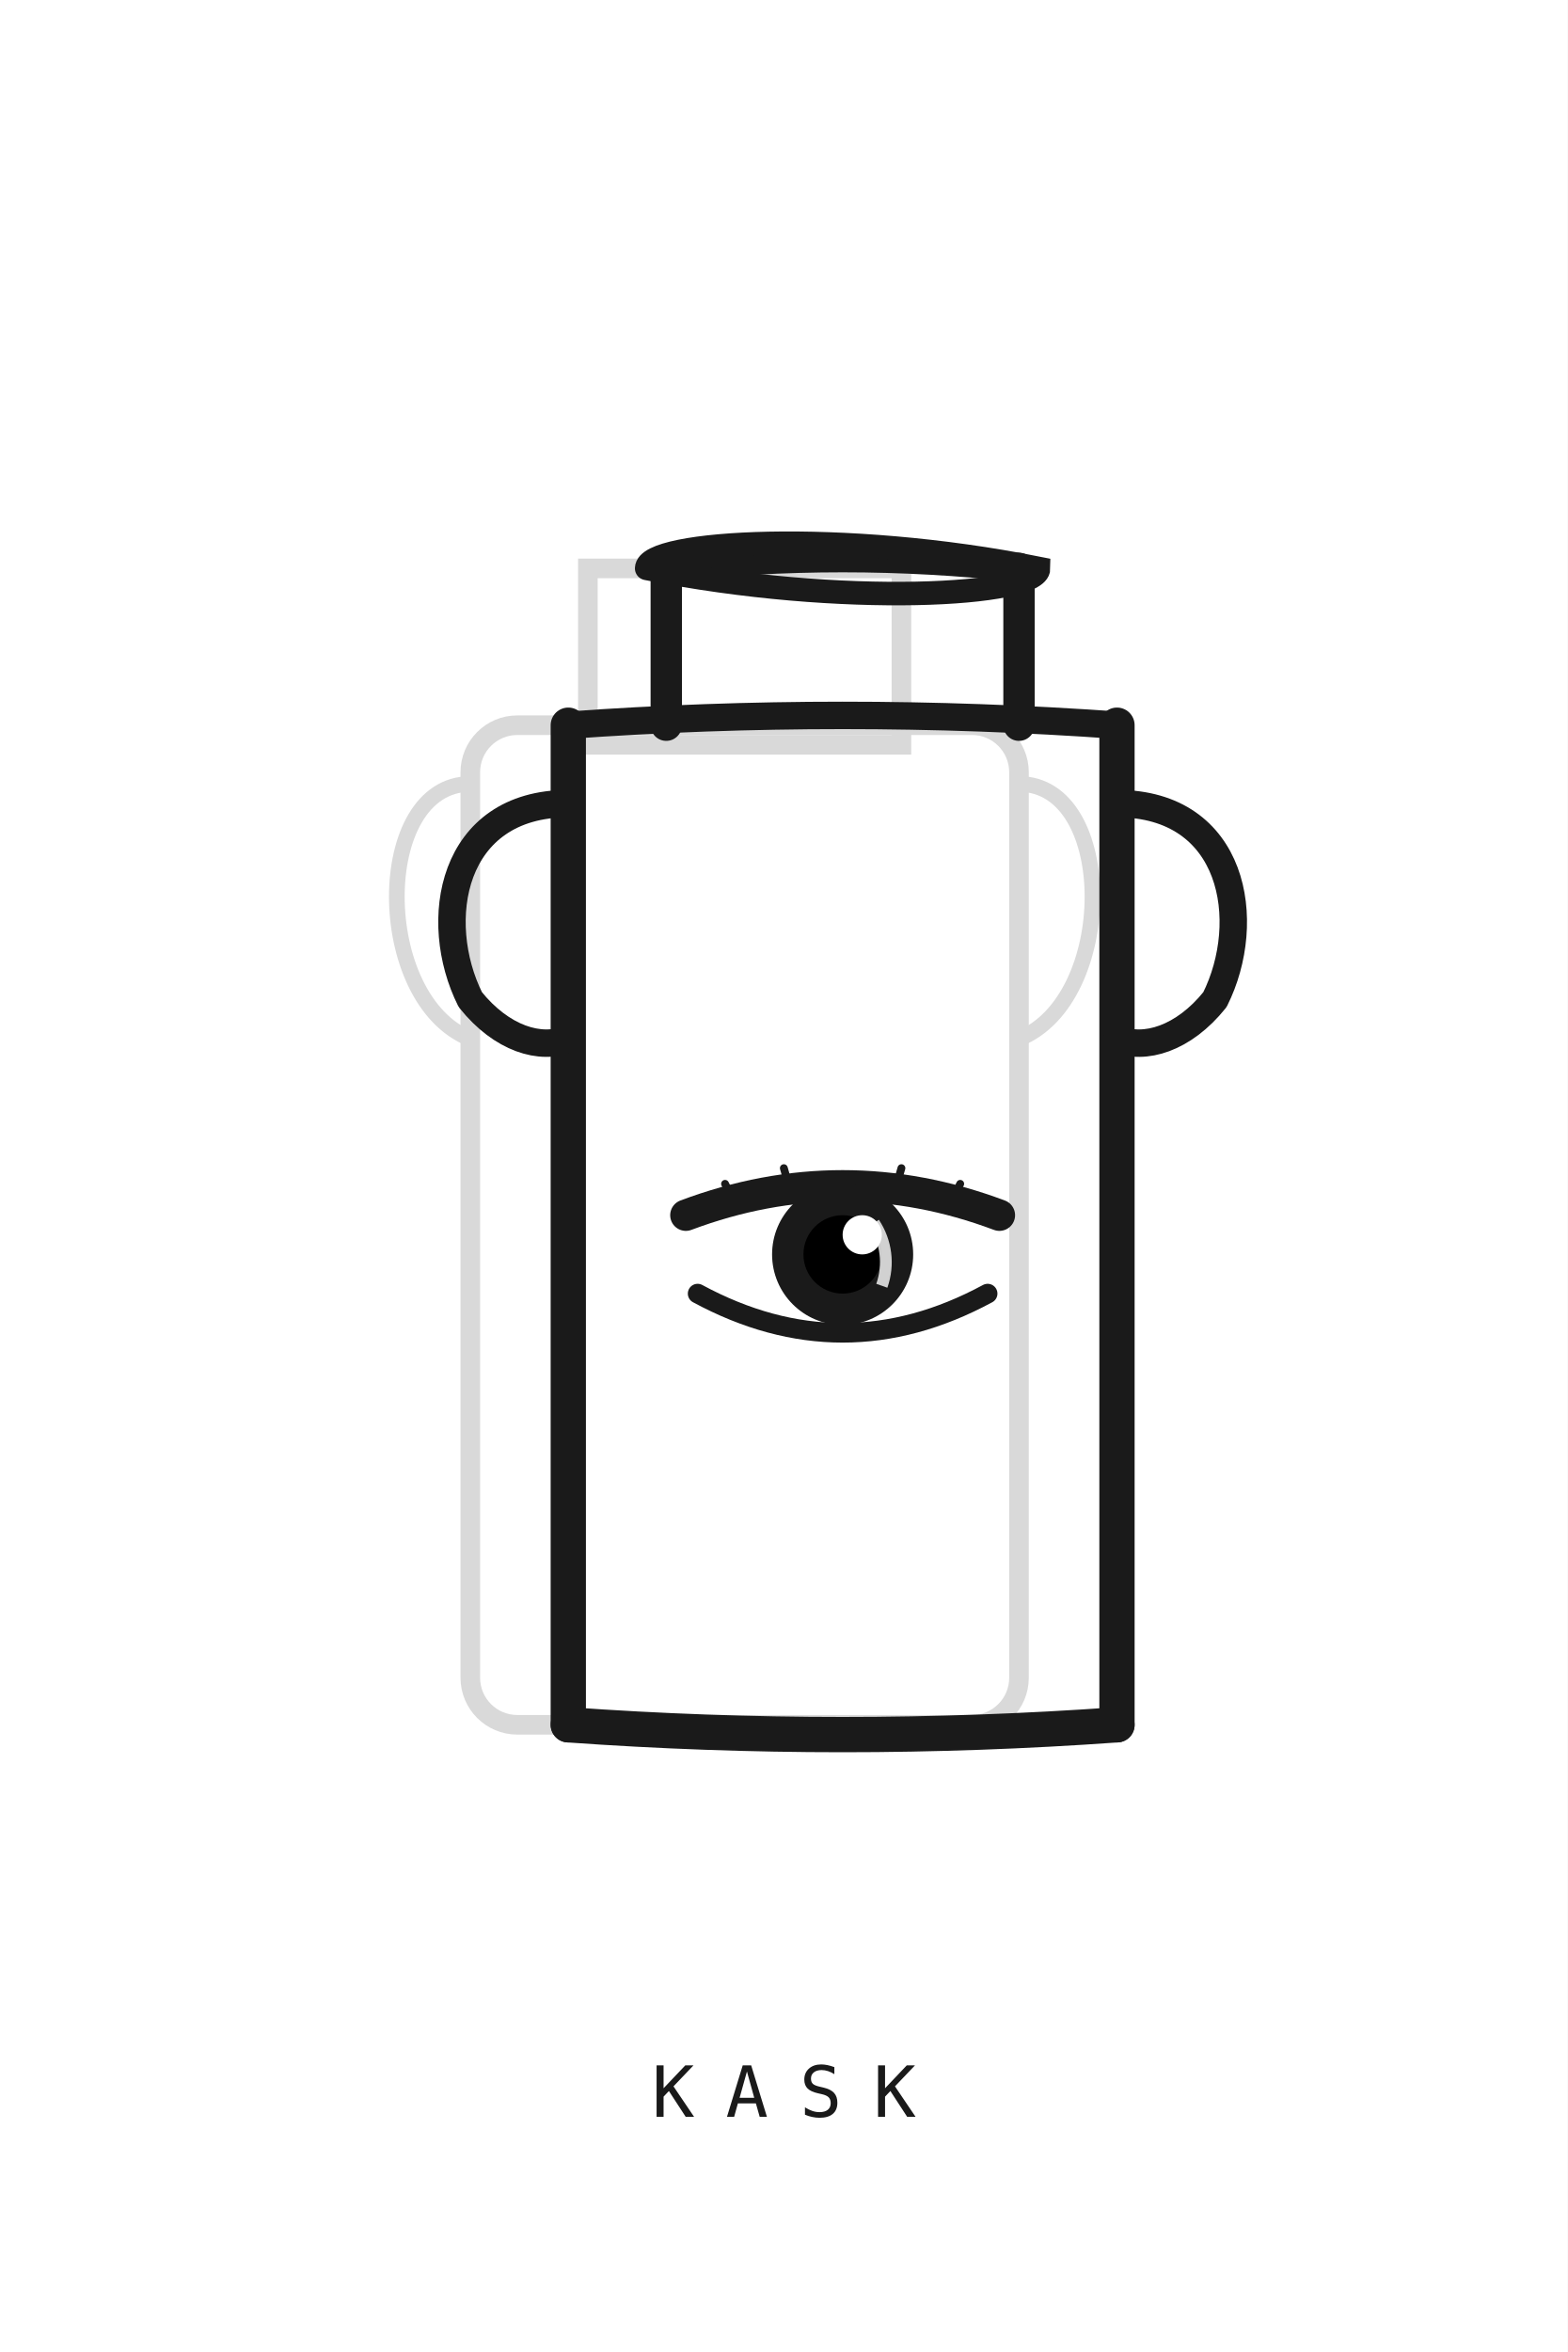
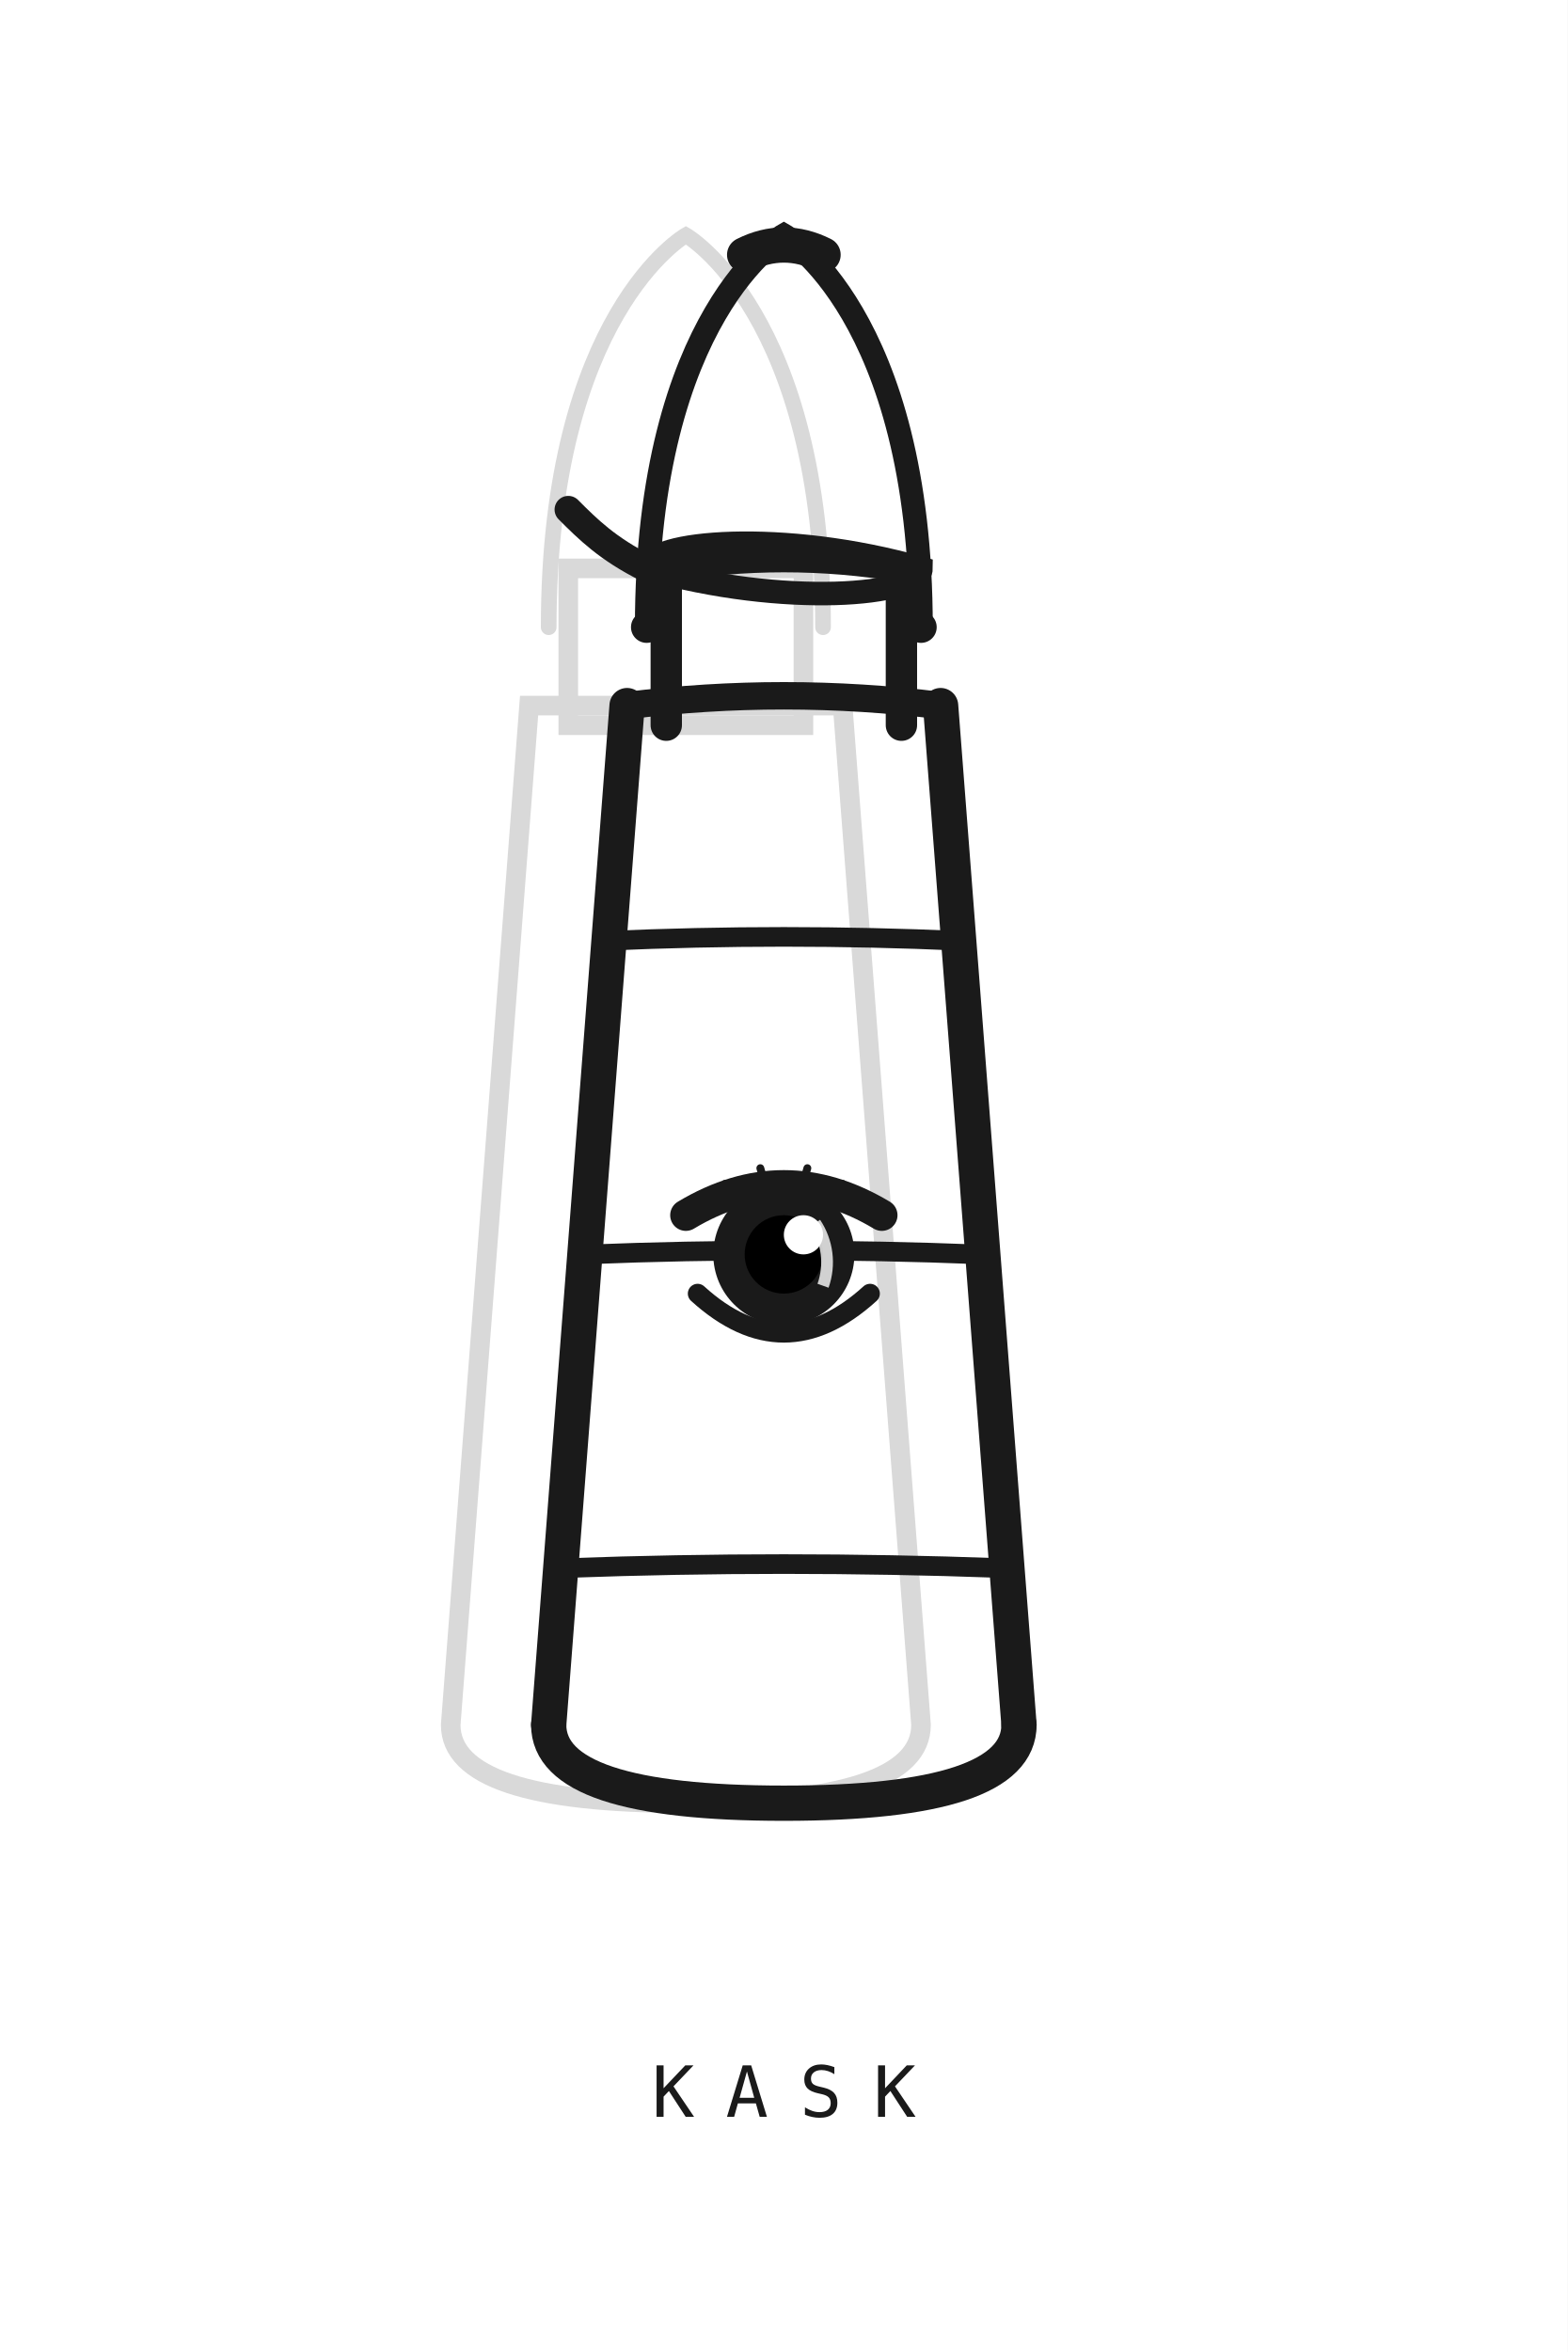
<svg xmlns="http://www.w3.org/2000/svg" viewBox="0 0 400 600">
  <rect width="400" height="600" fill="#FFFFFF" />
-   <g opacity="0.15">
-     <rect x="120" y="185" width="140" height="255" rx="12" fill="none" stroke="#000000" stroke-width="5" />
-     <rect x="150" y="145" width="80" height="45" fill="none" stroke="#000000" stroke-width="5" />
-     <path d="M 120 200 C 95 200 95 255 120 265" fill="none" stroke="#000000" stroke-width="4" stroke-linecap="round" />
-     <path d="M 260 200 C 285 200 285 255 260 265" fill="none" stroke="#000000" stroke-width="4" stroke-linecap="round" />
+   <g opacity="0.15" transform="translate(-25, 0)">
+     <path d="M 160 180 L 140 440 Q 140 460 200 460 Q 260 460 260 440 L 240 180 Z" fill="none" stroke="#000000" stroke-width="5" />
+     <rect x="170" y="145" width="60" height="40" fill="none" stroke="#000000" stroke-width="5" />
+     <path d="M 165 160 C 165 80 200 60 200 60 C 200 60 235 80 235 160" fill="none" stroke="#000000" stroke-width="4" stroke-linecap="round" />
  </g>
-   <path d="M 145 185 L 145 440" fill="none" stroke="#1A1A1A" stroke-width="9" stroke-linecap="round" />
-   <path d="M 285 185 L 285 440" fill="none" stroke="#1A1A1A" stroke-width="9" stroke-linecap="round" />
-   <path d="M 145 440 Q 215 445 285 440" fill="none" stroke="#1A1A1A" stroke-width="9" stroke-linecap="round" />
-   <path d="M 145 185 Q 215 180 285 185" fill="none" stroke="#1A1A1A" stroke-width="7" stroke-linecap="round" />
+   <path d="M 160 180 L 140 440" fill="none" stroke="#1A1A1A" stroke-width="9" stroke-linecap="round" />
+   <path d="M 240 180 L 260 440" fill="none" stroke="#1A1A1A" stroke-width="9" stroke-linecap="round" />
+   <path d="M 140 440 Q 140 460 200 460 Q 260 460 260 440" fill="none" stroke="#1A1A1A" stroke-width="9" stroke-linecap="round" />
+   <path d="M 160 180 Q 200 175 240 180" fill="none" stroke="#1A1A1A" stroke-width="7" stroke-linecap="round" />
+   <path d="M 155 240 Q 200 238 245 240" fill="none" stroke="#1A1A1A" stroke-width="5" stroke-linecap="round" />
+   <path d="M 150 320 Q 200 318 250 320" fill="none" stroke="#1A1A1A" stroke-width="5" stroke-linecap="round" />
+   <path d="M 145 400 Q 200 398 255 400" fill="none" stroke="#1A1A1A" stroke-width="5" stroke-linecap="round" />
  <path d="M 170 145 L 170 185" fill="none" stroke="#1A1A1A" stroke-width="8" stroke-linecap="round" />
-   <path d="M 260 145 L 260 185" fill="none" stroke="#1A1A1A" stroke-width="8" stroke-linecap="round" />
-   <path d="M 170 145 Q 215 140 260 145" fill="none" stroke="#1A1A1A" stroke-width="7" stroke-linecap="round" />
-   <path d="M 165 145 C 165 138 215 135 265 145 C 265 152 215 155 165 145" fill="none" stroke="#1A1A1A" stroke-width="6" stroke-linecap="round" />
-   <path d="M 145 205 C 115 205 110 235 120 255 C 128 265 138 268 145 265" fill="none" stroke="#1A1A1A" stroke-width="7" stroke-linecap="round" stroke-linejoin="round" />
-   <path d="M 285 205 C 315 205 320 235 310 255 C 302 265 292 268 285 265" fill="none" stroke="#1A1A1A" stroke-width="7" stroke-linecap="round" stroke-linejoin="round" />
-   <path d="M 175 310 Q 215 295 255 310" fill="none" stroke="#1A1A1A" stroke-width="8" stroke-linecap="round" />
-   <path d="M 178 330 Q 215 350 252 330" fill="none" stroke="#1A1A1A" stroke-width="5" stroke-linecap="round" />
-   <circle cx="215" cy="320" r="18" fill="#1A1A1A" />
-   <circle cx="215" cy="320" r="10" fill="#000000" />
-   <circle cx="220" cy="315" r="5" fill="#FFFFFF" />
+   <path d="M 230 145 L 230 185" fill="none" stroke="#1A1A1A" stroke-width="8" stroke-linecap="round" />
+   <path d="M 170 145 Q 200 140 230 145" fill="none" stroke="#1A1A1A" stroke-width="7" stroke-linecap="round" />
+   <path d="M 165 145 C 165 138 200 135 235 145 C 235 152 200 155 165 145" fill="none" stroke="#1A1A1A" stroke-width="6" stroke-linecap="round" />
+   <path d="M 165 145 C 155 140 150 135 145 130" fill="none" stroke="#1A1A1A" stroke-width="7" stroke-linecap="round" />
+   <circle cx="165" cy="160" r="4" fill="#1A1A1A" />
+   <circle cx="235" cy="160" r="4" fill="#1A1A1A" />
+   <path d="M 165 160 C 165 80 200 60 200 60 C 200 60 235 80 235 160" fill="none" stroke="#1A1A1A" stroke-width="6" stroke-linecap="round" />
+   <path d="M 190 65 Q 200 60 210 65" fill="none" stroke="#1A1A1A" stroke-width="9" stroke-linecap="round" />
+   <path d="M 175 310 Q 200 295 225 310" fill="none" stroke="#1A1A1A" stroke-width="8" stroke-linecap="round" />
+   <path d="M 178 330 Q 200 350 222 330" fill="none" stroke="#1A1A1A" stroke-width="5" stroke-linecap="round" />
+   <circle cx="200" cy="320" r="18" fill="#1A1A1A" />
+   <circle cx="200" cy="320" r="10" fill="#000000" />
+   <circle cx="205" cy="315" r="5" fill="#FFFFFF" />
  <path d="M 188 308 L 185 302" stroke="#1A1A1A" stroke-width="2" stroke-linecap="round" />
-   <path d="M 202 305 L 200 298" stroke="#1A1A1A" stroke-width="2" stroke-linecap="round" />
-   <path d="M 228 305 L 230 298" stroke="#1A1A1A" stroke-width="2" stroke-linecap="round" />
-   <path d="M 242 308 L 245 302" stroke="#1A1A1A" stroke-width="2" stroke-linecap="round" />
-   <path d="M 223 312 A 18 18 0 0 1 225 328" fill="none" stroke="#FFFFFF" stroke-width="3" opacity="0.8" />
+   <path d="M 196 305 L 194 298" stroke="#1A1A1A" stroke-width="2" stroke-linecap="round" />
+   <path d="M 204 305 L 206 298" stroke="#1A1A1A" stroke-width="2" stroke-linecap="round" />
+   <path d="M 212 308 L 215 302" stroke="#1A1A1A" stroke-width="2" stroke-linecap="round" />
+   <path d="M 208 312 A 18 18 0 0 1 210 328" fill="none" stroke="#FFFFFF" stroke-width="3" opacity="0.8" />
  <text x="200" y="540" font-family="monospace" font-size="18" fill="#1A1A1A" text-anchor="middle" letter-spacing="8">KASK</text>
</svg>
